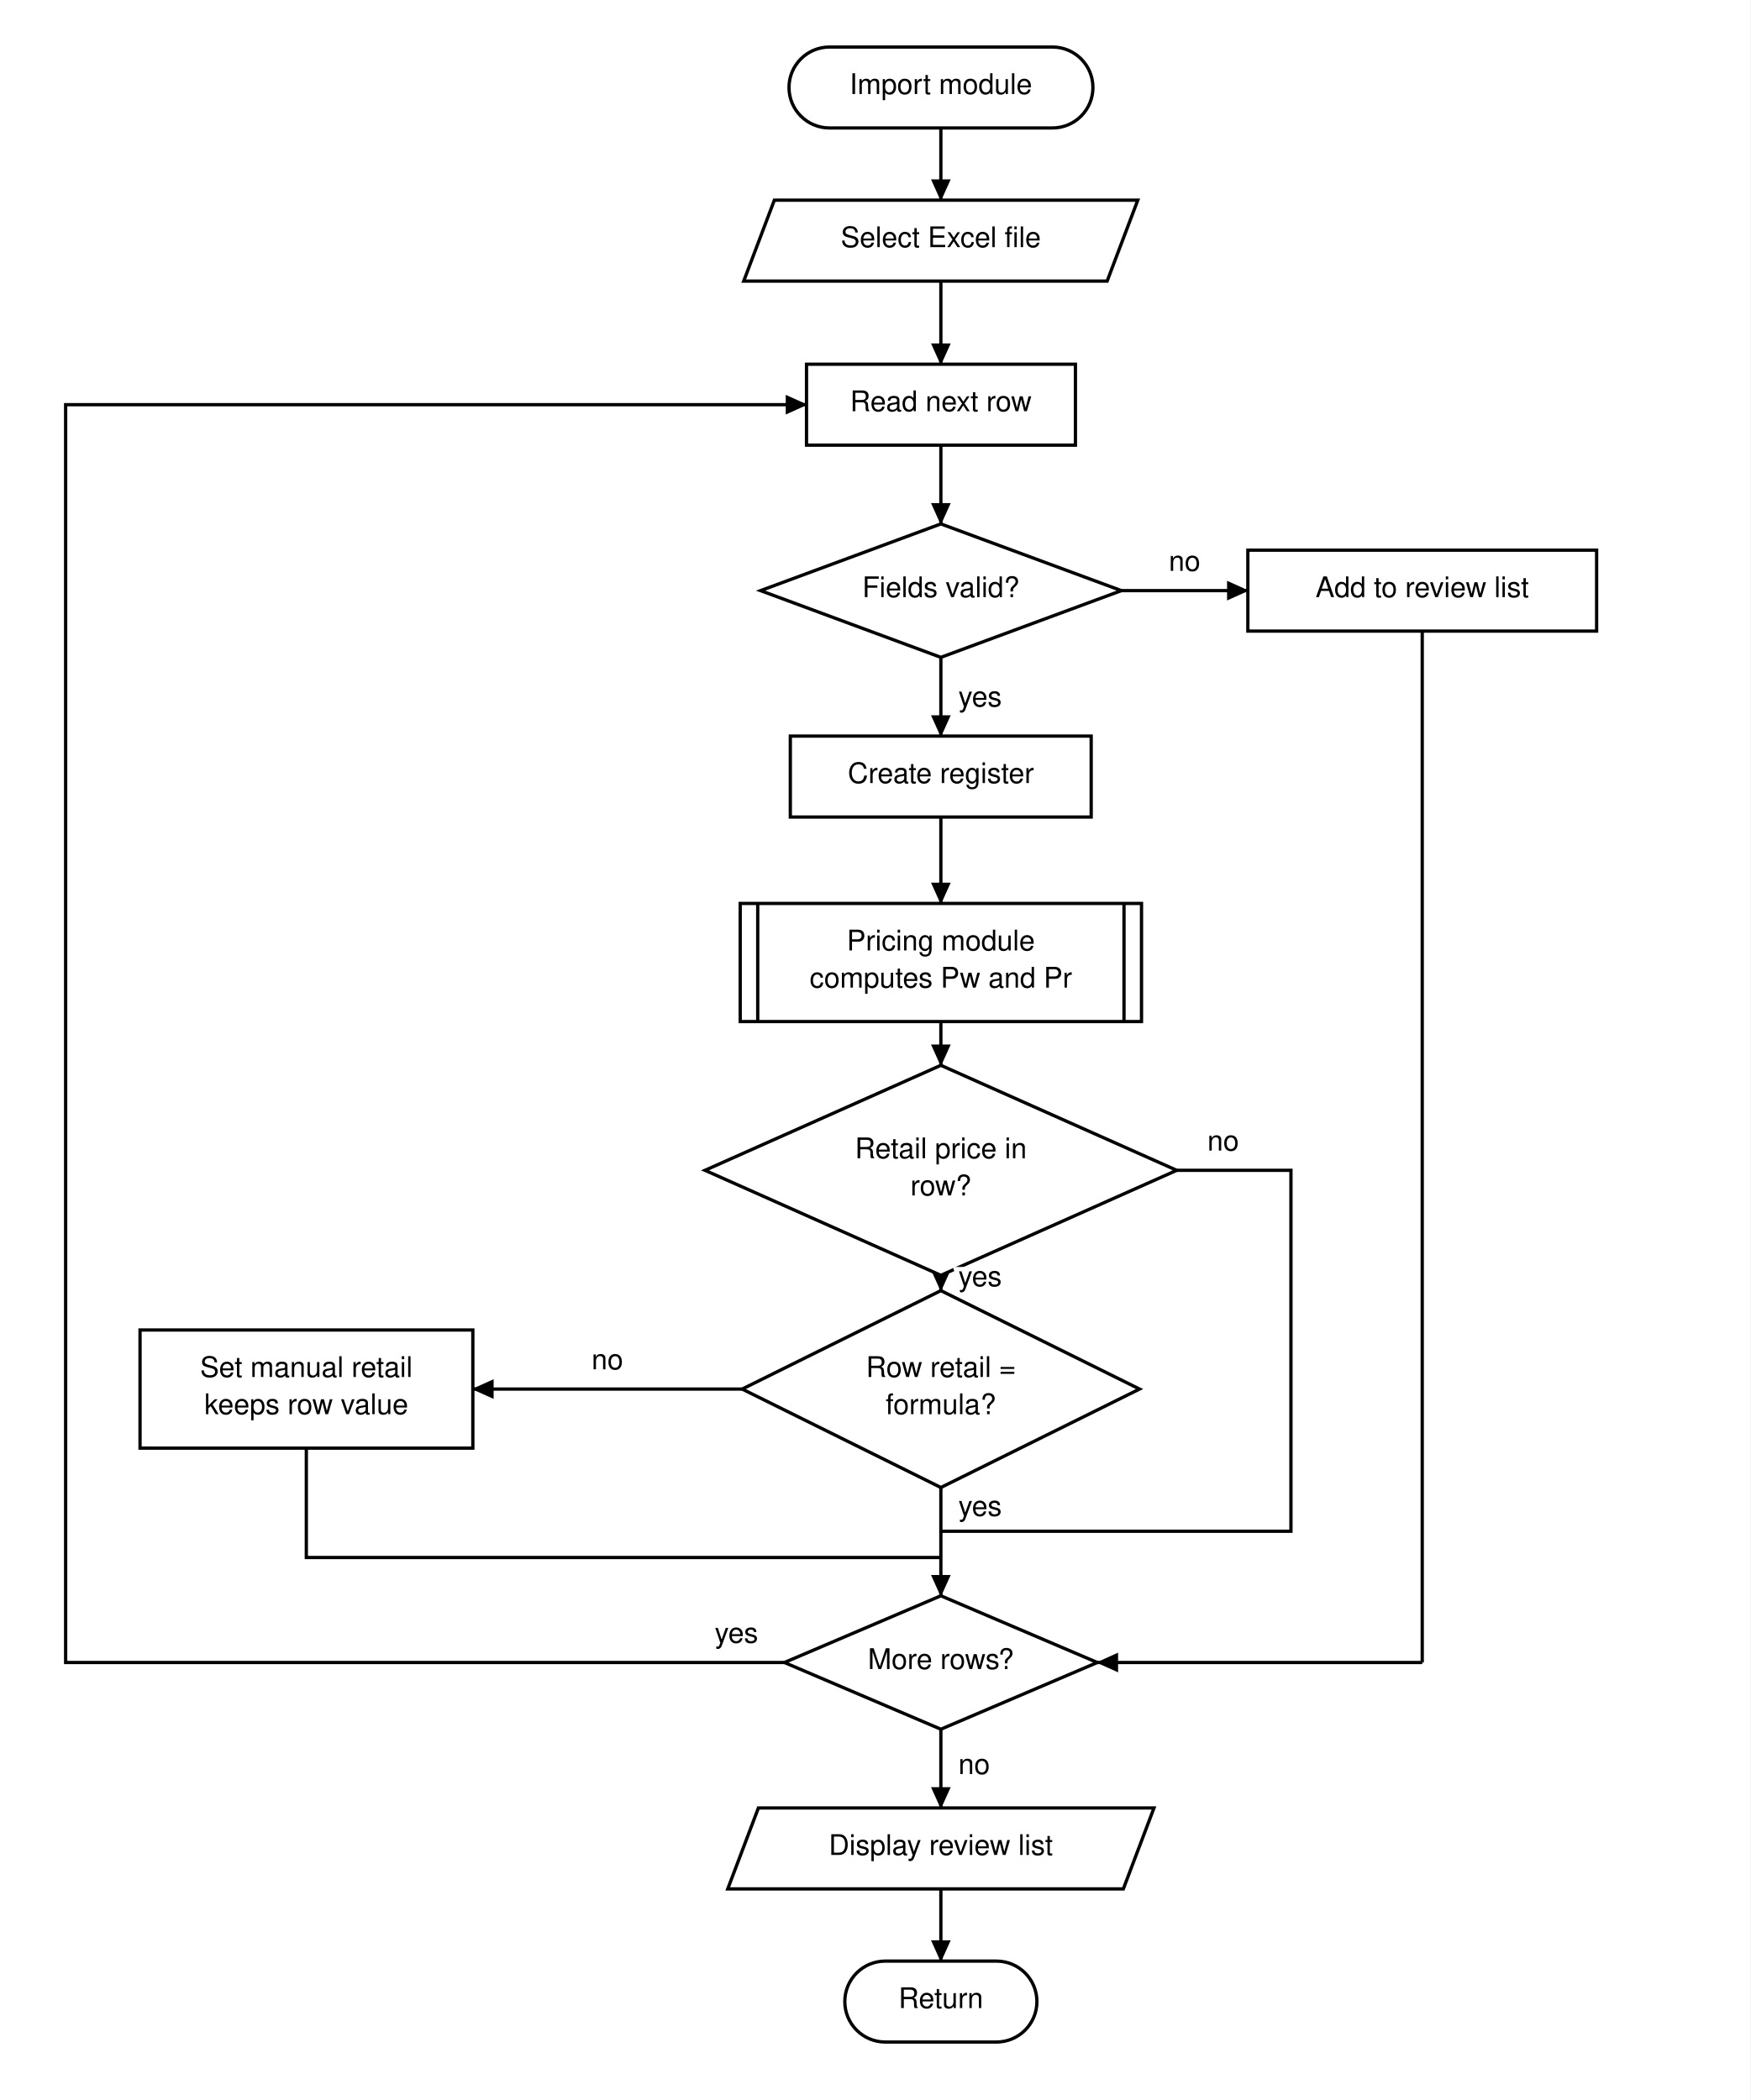
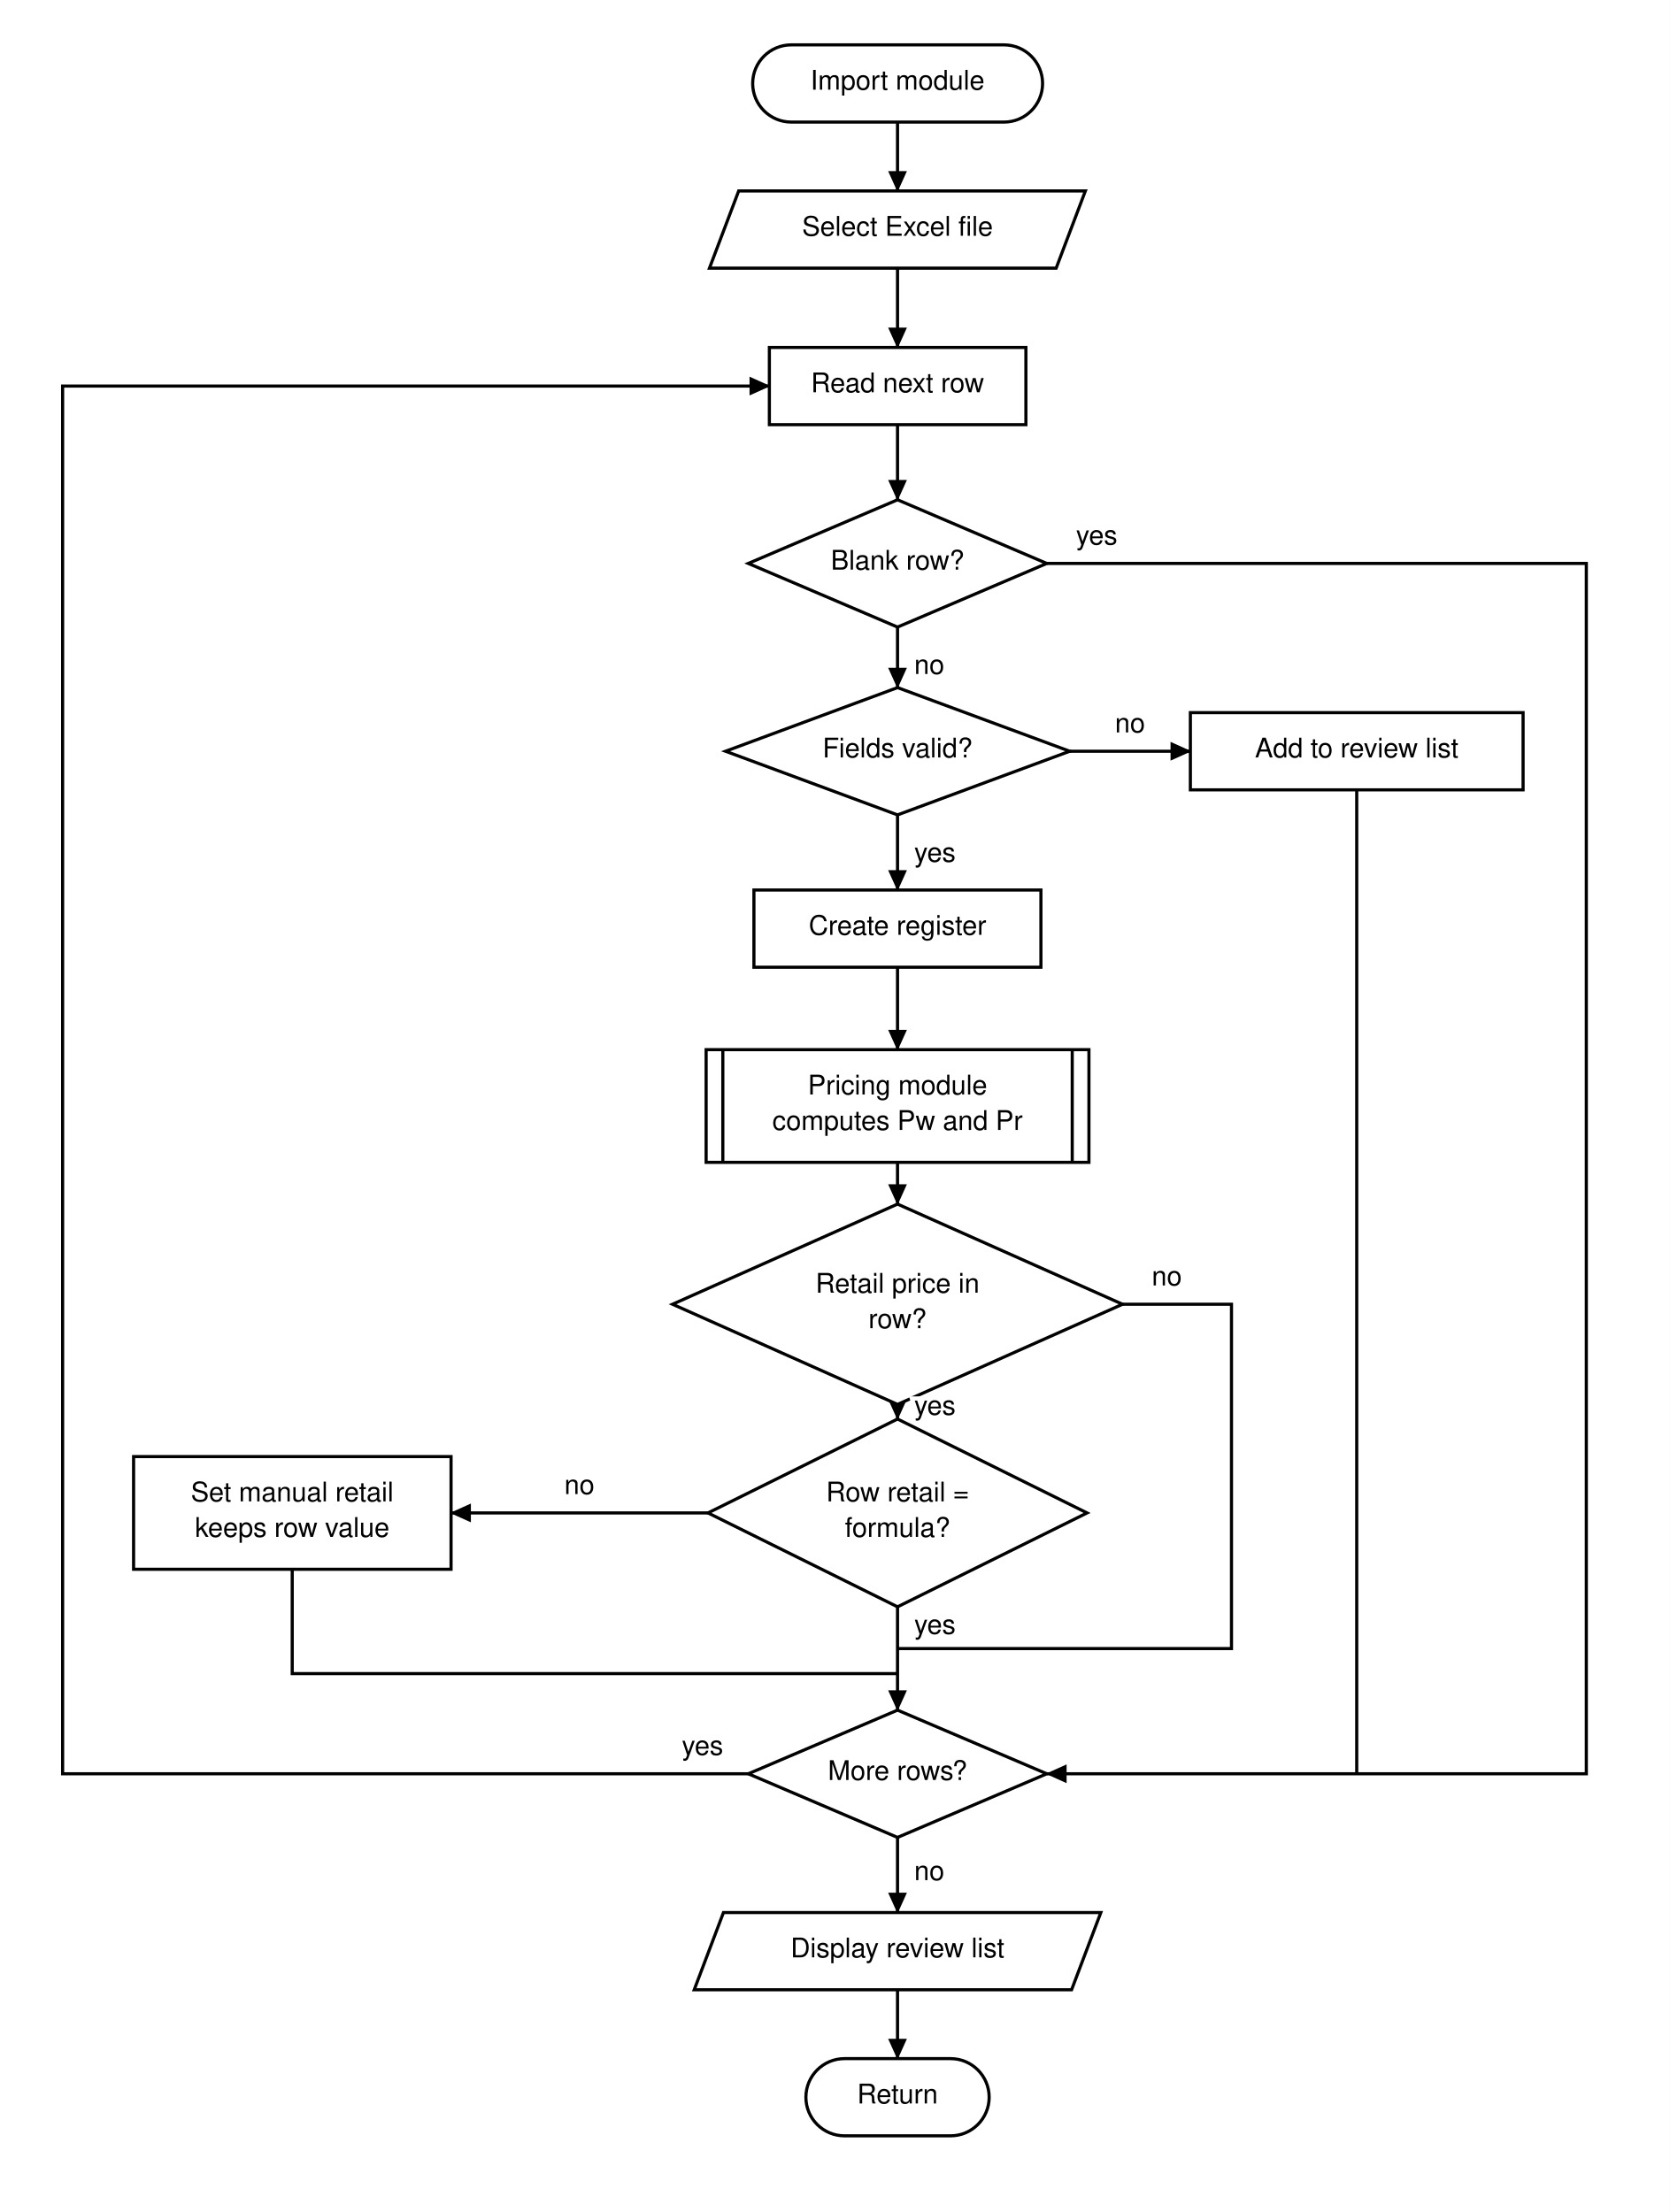
- <svg xmlns="http://www.w3.org/2000/svg" width="800" height="960" viewBox="0 0 800 960" font-family="Helvetica, Arial, sans-serif" font-size="13">
+ <svg xmlns="http://www.w3.org/2000/svg" width="800" height="1060" viewBox="0 0 800 1060" font-family="Helvetica, Arial, sans-serif" font-size="13">
  <defs>
    <marker id="ah" markerWidth="11" markerHeight="9" refX="9.5" refY="4.5" orient="auto" markerUnits="userSpaceOnUse">
      <path d="M0,0 L10,4.5 L0,9 z" fill="#000" stroke="none" />
    </marker>
  </defs>
-   <rect width="800" height="960" fill="#fff" />
+   <rect width="800" height="1060" fill="#fff" />
  <g fill="none" stroke="#000" stroke-width="1.5">
    <polyline points="430.0,58.5 430.0,91.5" marker-end="url(#ah)" />
    <polyline points="430.0,128.5 430.0,166.5" marker-end="url(#ah)" />
    <polyline points="430.0,203.5 430.0,239.5" marker-end="url(#ah)" />
-     <polyline points="512.5,270.0 570.3,270.0" marker-end="url(#ah)" />
-     <polyline points="430.0,300.5 430.0,336.5" marker-end="url(#ah)" />
-     <polyline points="430.0,373.5 430.0,413.0" marker-end="url(#ah)" />
-     <polyline points="430.0,467.0 430.0,487.0" marker-end="url(#ah)" />
-     <polyline points="430.0,583.0 430.0,590.0" marker-end="url(#ah)" />
-     <polyline points="537.8,535.0 590.0,535.0 590.0,700.0 430.0,700.0" />
-     <polyline points="339.2,635.0 216.1,635.0" marker-end="url(#ah)" />
-     <polyline points="430.0,680.0 430.0,729.5" marker-end="url(#ah)" />
-     <polyline points="140.0,662.0 140.0,712.0 430.0,712.0" />
-     <polyline points="650.0,288.5 650.0,760.0" />
-     <polyline points="650.0,760.0 501.5,760.0" marker-end="url(#ah)" />
-     <polyline points="358.5,760.0 30.0,760.0 30.0,185.0 368.6,185.0" marker-end="url(#ah)" />
-     <polyline points="430.0,790.5 430.0,826.5" marker-end="url(#ah)" />
-     <polyline points="430.0,863.5 430.0,896.5" marker-end="url(#ah)" />
+     <polyline points="501.5,270.0 760.0,270.0 760.0,850.0 650.0,850.0" />
+     <polyline points="430.0,300.5 430.0,329.5" marker-end="url(#ah)" />
+     <polyline points="512.5,360.0 570.3,360.0" marker-end="url(#ah)" />
+     <polyline points="430.0,390.5 430.0,426.5" marker-end="url(#ah)" />
+     <polyline points="430.0,463.5 430.0,503.0" marker-end="url(#ah)" />
+     <polyline points="430.0,557.0 430.0,577.0" marker-end="url(#ah)" />
+     <polyline points="430.0,673.0 430.0,680.0" marker-end="url(#ah)" />
+     <polyline points="537.8,625.0 590.0,625.0 590.0,790.0 430.0,790.0" />
+     <polyline points="339.2,725.0 216.1,725.0" marker-end="url(#ah)" />
+     <polyline points="430.0,770.0 430.0,819.5" marker-end="url(#ah)" />
+     <polyline points="140.0,752.0 140.0,802.0 430.0,802.0" />
+     <polyline points="650.0,378.5 650.0,850.0" />
+     <polyline points="650.0,850.0 501.5,850.0" marker-end="url(#ah)" />
+     <polyline points="358.5,850.0 30.0,850.0 30.0,185.0 368.6,185.0" marker-end="url(#ah)" />
+     <polyline points="430.0,880.5 430.0,916.5" marker-end="url(#ah)" />
+     <polyline points="430.0,953.5 430.0,986.5" marker-end="url(#ah)" />
  </g>
  <g fill="#fff" stroke="#000" stroke-width="1.5">
    <rect x="360.6" y="21.5" width="138.9" height="37.0" rx="18.5" />
    <polygon points="353.9,91.5 520.0,91.5 506.0,128.5 339.9,128.5" />
    <rect x="368.6" y="166.5" width="122.9" height="37.0" />
-     <polygon points="430.0,239.5 512.5,270.0 430.0,300.5 347.6,270.0" />
-     <rect x="361.2" y="336.5" width="137.5" height="37.0" />
-     <rect x="338.3" y="413.0" width="183.4" height="54.0" />
-     <line x1="346.3" y1="413.0" x2="346.3" y2="467.0" />
-     <line x1="513.7" y1="413.0" x2="513.7" y2="467.0" />
-     <polygon points="430.0,487.0 537.8,535.0 430.0,583.0 322.2,535.0" />
-     <polygon points="430.0,590.0 520.8,635.0 430.0,680.0 339.2,635.0" />
-     <polygon points="430.0,729.5 501.5,760.0 430.0,790.5 358.5,760.0" />
-     <polygon points="346.6,826.5 527.4,826.5 513.4,863.5 332.6,863.5" />
-     <rect x="386.1" y="896.5" width="87.8" height="37.0" rx="18.5" />
-     <rect x="570.3" y="251.5" width="159.4" height="37.0" />
-     <rect x="64.0" y="608.0" width="152.1" height="54.0" />
+     <polygon points="430.0,239.5 501.5,270.0 430.0,300.5 358.5,270.0" />
+     <polygon points="430.0,329.5 512.5,360.0 430.0,390.5 347.6,360.0" />
+     <rect x="361.2" y="426.5" width="137.5" height="37.0" />
+     <rect x="338.3" y="503.0" width="183.4" height="54.0" />
+     <line x1="346.3" y1="503.0" x2="346.3" y2="557.0" />
+     <line x1="513.7" y1="503.0" x2="513.7" y2="557.0" />
+     <polygon points="430.0,577.0 537.8,625.0 430.0,673.0 322.2,625.0" />
+     <polygon points="430.0,680.0 520.8,725.0 430.0,770.0 339.2,725.0" />
+     <polygon points="430.0,819.5 501.5,850.0 430.0,880.5 358.5,850.0" />
+     <polygon points="346.6,916.5 527.4,916.5 513.4,953.5 332.6,953.5" />
+     <rect x="386.1" y="986.5" width="87.8" height="37.0" rx="18.5" />
+     <rect x="570.3" y="341.5" width="159.4" height="37.0" />
+     <rect x="64.0" y="698.0" width="152.1" height="54.0" />
  </g>
  <g fill="#000">
    <text x="430.0" y="40.0" text-anchor="middle" dominant-baseline="central">Import module</text>
    <text x="430.0" y="110.0" text-anchor="middle" dominant-baseline="central">Select Excel file</text>
    <text x="430.0" y="185.0" text-anchor="middle" dominant-baseline="central">Read next row</text>
-     <text x="430.0" y="270.0" text-anchor="middle" dominant-baseline="central">Fields valid?</text>
-     <text x="430.0" y="355.0" text-anchor="middle" dominant-baseline="central">Create register</text>
-     <text x="430.0" y="431.5" text-anchor="middle" dominant-baseline="central">Pricing module</text>
-     <text x="430.0" y="448.5" text-anchor="middle" dominant-baseline="central">computes Pw and Pr</text>
-     <text x="430.0" y="526.5" text-anchor="middle" dominant-baseline="central">Retail price in</text>
-     <text x="430.0" y="543.5" text-anchor="middle" dominant-baseline="central">row?</text>
-     <text x="430.0" y="626.5" text-anchor="middle" dominant-baseline="central">Row retail =</text>
-     <text x="430.0" y="643.5" text-anchor="middle" dominant-baseline="central">formula?</text>
-     <text x="430.0" y="760.0" text-anchor="middle" dominant-baseline="central">More rows?</text>
-     <text x="430.0" y="845.0" text-anchor="middle" dominant-baseline="central">Display review list</text>
-     <text x="430.0" y="915.0" text-anchor="middle" dominant-baseline="central">Return</text>
-     <text x="650.0" y="270.0" text-anchor="middle" dominant-baseline="central">Add to review list</text>
-     <text x="140.0" y="626.5" text-anchor="middle" dominant-baseline="central">Set manual retail</text>
-     <text x="140.0" y="643.5" text-anchor="middle" dominant-baseline="central">keeps row value</text>
-     <text x="541.4" y="258.0" text-anchor="middle" dominant-baseline="central" paint-order="stroke" stroke="#fff" stroke-width="4">no</text>
-     <text x="438.0" y="320.0" text-anchor="start" dominant-baseline="central" paint-order="stroke" stroke="#fff" stroke-width="4">yes</text>
-     <text x="438.0" y="585.0" text-anchor="start" dominant-baseline="central" paint-order="stroke" stroke="#fff" stroke-width="4">yes</text>
-     <text x="551.8" y="523.0" text-anchor="start" dominant-baseline="central" paint-order="stroke" stroke="#fff" stroke-width="4">no</text>
-     <text x="277.6" y="623.0" text-anchor="middle" dominant-baseline="central" paint-order="stroke" stroke="#fff" stroke-width="4">no</text>
-     <text x="438.0" y="690.0" text-anchor="start" dominant-baseline="central" paint-order="stroke" stroke="#fff" stroke-width="4">yes</text>
-     <text x="346.5" y="748.0" text-anchor="end" dominant-baseline="central" paint-order="stroke" stroke="#fff" stroke-width="4">yes</text>
-     <text x="438.0" y="808.0" text-anchor="start" dominant-baseline="central" paint-order="stroke" stroke="#fff" stroke-width="4">no</text>
+     <text x="430.0" y="270.0" text-anchor="middle" dominant-baseline="central">Blank row?</text>
+     <text x="430.0" y="360.0" text-anchor="middle" dominant-baseline="central">Fields valid?</text>
+     <text x="430.0" y="445.0" text-anchor="middle" dominant-baseline="central">Create register</text>
+     <text x="430.0" y="521.5" text-anchor="middle" dominant-baseline="central">Pricing module</text>
+     <text x="430.0" y="538.5" text-anchor="middle" dominant-baseline="central">computes Pw and Pr</text>
+     <text x="430.0" y="616.5" text-anchor="middle" dominant-baseline="central">Retail price in</text>
+     <text x="430.0" y="633.5" text-anchor="middle" dominant-baseline="central">row?</text>
+     <text x="430.0" y="716.5" text-anchor="middle" dominant-baseline="central">Row retail =</text>
+     <text x="430.0" y="733.5" text-anchor="middle" dominant-baseline="central">formula?</text>
+     <text x="430.0" y="850.0" text-anchor="middle" dominant-baseline="central">More rows?</text>
+     <text x="430.0" y="935.0" text-anchor="middle" dominant-baseline="central">Display review list</text>
+     <text x="430.0" y="1005.0" text-anchor="middle" dominant-baseline="central">Return</text>
+     <text x="650.0" y="360.0" text-anchor="middle" dominant-baseline="central">Add to review list</text>
+     <text x="140.0" y="716.5" text-anchor="middle" dominant-baseline="central">Set manual retail</text>
+     <text x="140.0" y="733.5" text-anchor="middle" dominant-baseline="central">keeps row value</text>
+     <text x="515.5" y="258.0" text-anchor="start" dominant-baseline="central" paint-order="stroke" stroke="#fff" stroke-width="4">yes</text>
+     <text x="438.0" y="320.0" text-anchor="start" dominant-baseline="central" paint-order="stroke" stroke="#fff" stroke-width="4">no</text>
+     <text x="541.4" y="348.0" text-anchor="middle" dominant-baseline="central" paint-order="stroke" stroke="#fff" stroke-width="4">no</text>
+     <text x="438.0" y="410.0" text-anchor="start" dominant-baseline="central" paint-order="stroke" stroke="#fff" stroke-width="4">yes</text>
+     <text x="438.0" y="675.0" text-anchor="start" dominant-baseline="central" paint-order="stroke" stroke="#fff" stroke-width="4">yes</text>
+     <text x="551.8" y="613.0" text-anchor="start" dominant-baseline="central" paint-order="stroke" stroke="#fff" stroke-width="4">no</text>
+     <text x="277.6" y="713.0" text-anchor="middle" dominant-baseline="central" paint-order="stroke" stroke="#fff" stroke-width="4">no</text>
+     <text x="438.0" y="780.0" text-anchor="start" dominant-baseline="central" paint-order="stroke" stroke="#fff" stroke-width="4">yes</text>
+     <text x="346.5" y="838.0" text-anchor="end" dominant-baseline="central" paint-order="stroke" stroke="#fff" stroke-width="4">yes</text>
+     <text x="438.0" y="898.0" text-anchor="start" dominant-baseline="central" paint-order="stroke" stroke="#fff" stroke-width="4">no</text>
  </g>
</svg>
